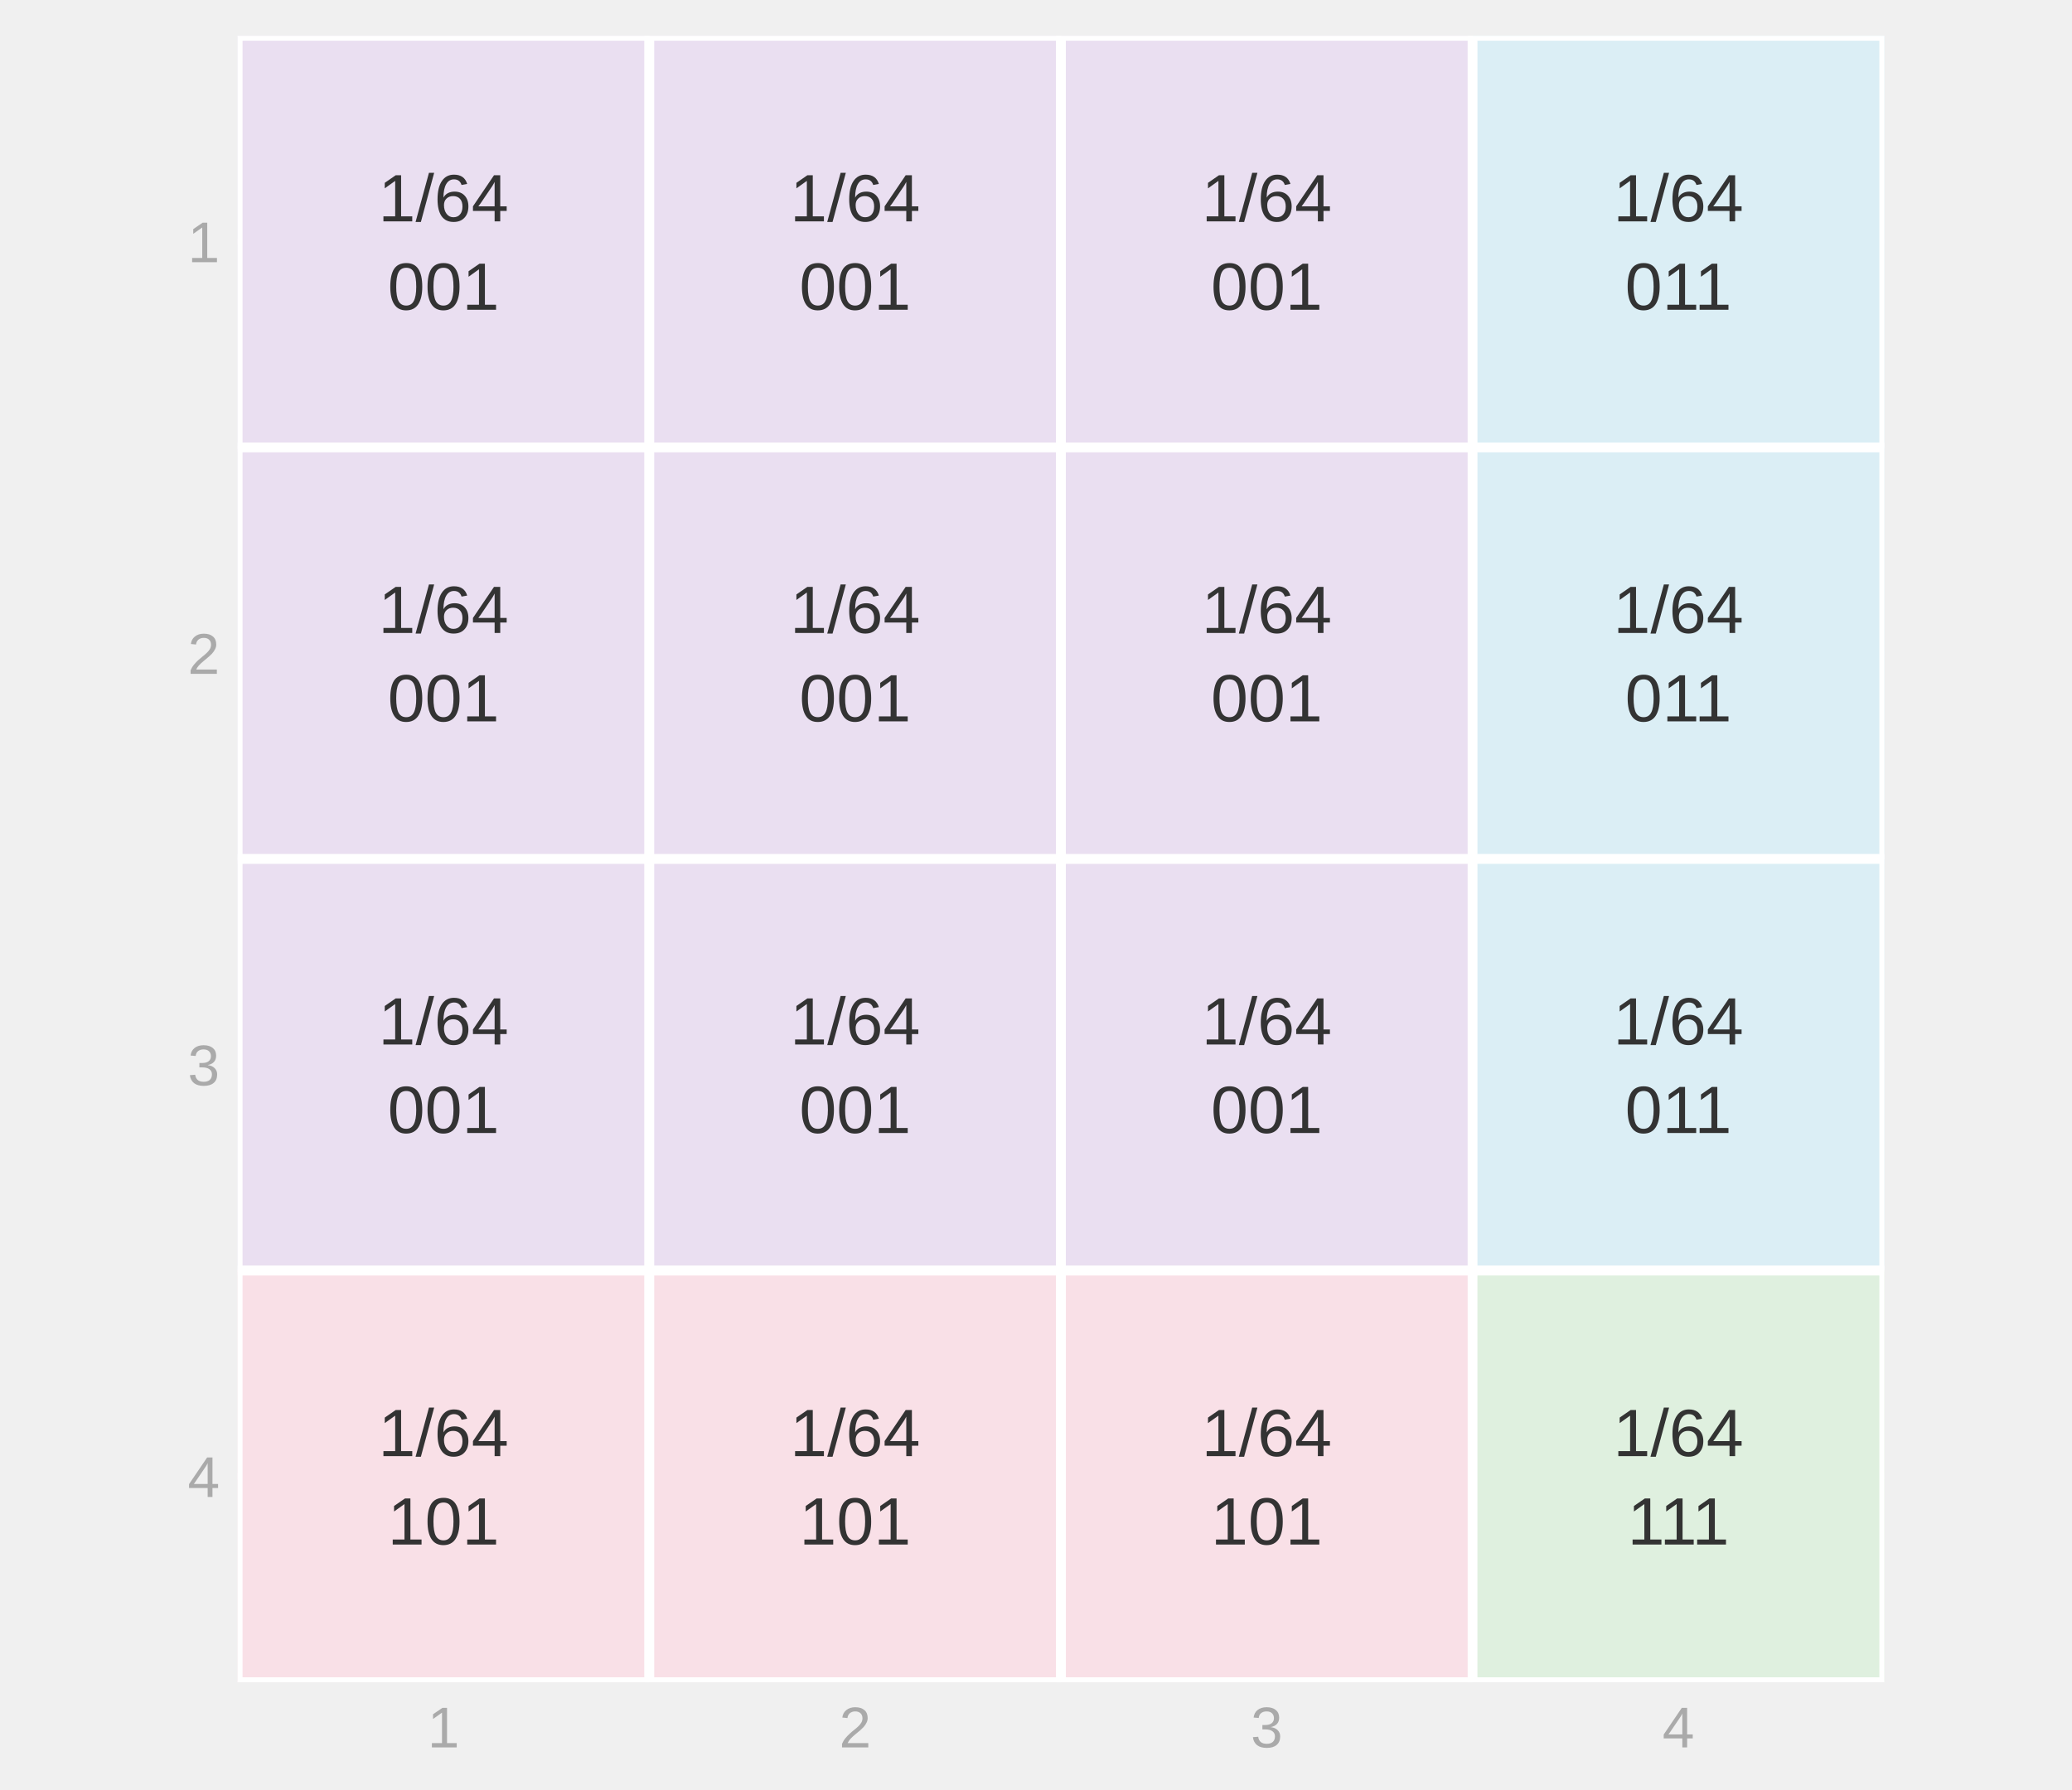
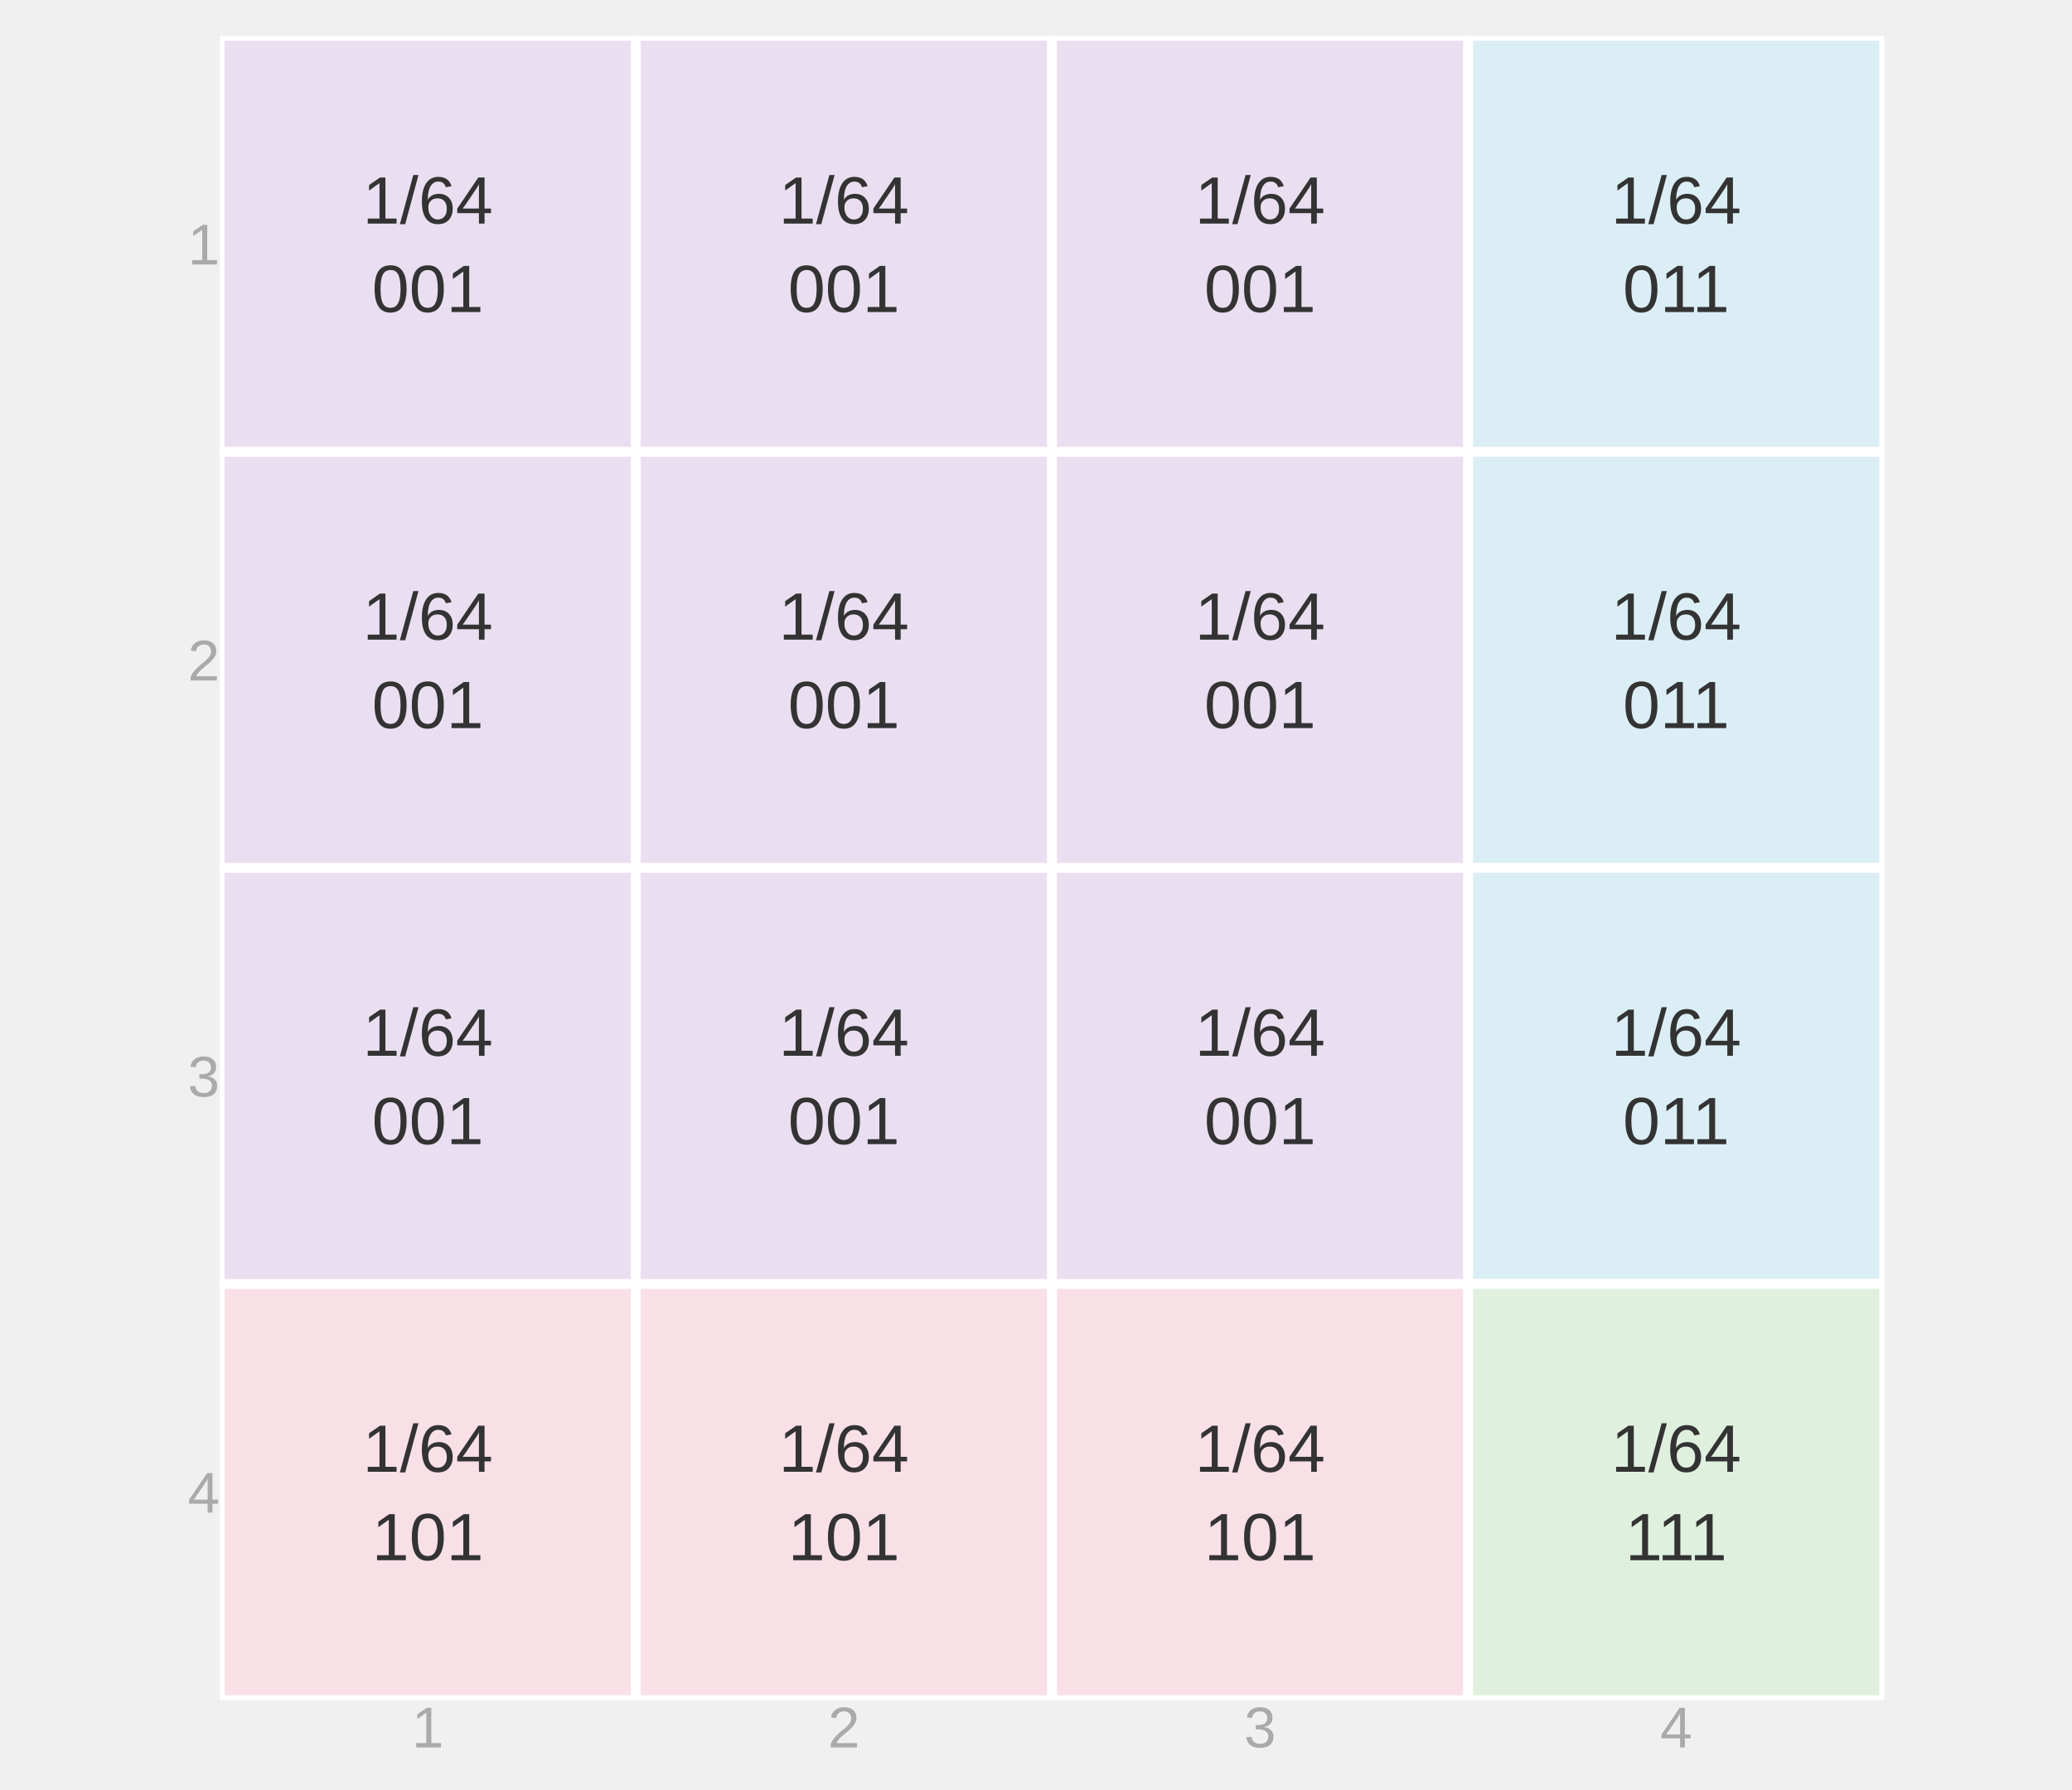
<svg xmlns="http://www.w3.org/2000/svg" width="316.80pt" height="273.60pt" viewBox="0 0 316.80 273.60">
  <g class="svglite">
    <defs>
      <style type="text/css">
    .svglite line, .svglite polyline, .svglite polygon, .svglite path, .svglite rect, .svglite circle {
      fill: none;
      stroke: #000000;
      stroke-linecap: round;
      stroke-linejoin: round;
      stroke-miterlimit: 10.00;
    }
    .svglite text {
      white-space: pre;
    }
    .svglite g.glyphgroup path {
      fill: inherit;
      stroke: none;
    }
  </style>
    </defs>
    <rect width="100%" height="100%" style="stroke: none; fill: none;" />
    <defs>
      <clipPath id="cpMC4wMHwzMTYuODB8MC4wMHwyNzMuNjA=">
        <rect x="0.00" y="0.00" width="316.80" height="273.60" />
      </clipPath>
    </defs>
    <g clip-path="url(#cpMC4wMHwzMTYuODB8MC4wMHwyNzMuNjA=)">
</g>
    <defs>
      <clipPath id="cpMjMuMjN8MjkzLjU3fDAuMDB8MjczLjYw">
        <rect x="23.23" y="0.00" width="270.34" height="273.60" />
      </clipPath>
    </defs>
    <g clip-path="url(#cpMjMuMjN8MjkzLjU3fDAuMDB8MjczLjYw)">
      <rect x="23.23" y="-0" width="270.34" height="273.60" style="stroke-width: 1.07; stroke: none;" />
    </g>
    <g clip-path="url(#cpMC4wMHwzMTYuODB8MC4wMHwyNzMuNjA=)">
</g>
    <defs>
-       <clipPath id="cpMzYuMzR8Mjg4LjA5fDUuNDh8MjU3LjIz">
-         <rect x="36.34" y="5.48" width="251.75" height="251.75" />
+       <clipPath id="cpMzMuNjB8Mjg4LjA5fDUuNDh8MjU5Ljk3">
+         <rect x="33.60" y="5.48" width="254.49" height="254.49" />
      </clipPath>
    </defs>
-     <g clip-path="url(#cpMzYuMzR8Mjg4LjA5fDUuNDh8MjU3LjIz)">
-       <rect x="36.34" y="5.48" width="251.75" height="251.75" style="stroke-width: 1.07; stroke: none;" />
-       <polyline points="36.34,5.48 288.09,5.48 " style="stroke-width: 0.53; stroke: #FFFFFF; stroke-linecap: butt;" />
-       <polyline points="36.34,68.42 288.09,68.42 " style="stroke-width: 0.53; stroke: #FFFFFF; stroke-linecap: butt;" />
-       <polyline points="36.34,131.35 288.09,131.35 " style="stroke-width: 0.53; stroke: #FFFFFF; stroke-linecap: butt;" />
-       <polyline points="36.34,194.29 288.09,194.29 " style="stroke-width: 0.53; stroke: #FFFFFF; stroke-linecap: butt;" />
-       <polyline points="36.34,257.23 288.09,257.23 " style="stroke-width: 0.53; stroke: #FFFFFF; stroke-linecap: butt;" />
-       <polyline points="36.34,257.23 36.34,5.48 " style="stroke-width: 0.53; stroke: #FFFFFF; stroke-linecap: butt;" />
-       <polyline points="99.28,257.23 99.28,5.48 " style="stroke-width: 0.53; stroke: #FFFFFF; stroke-linecap: butt;" />
-       <polyline points="162.22,257.23 162.22,5.48 " style="stroke-width: 0.53; stroke: #FFFFFF; stroke-linecap: butt;" />
-       <polyline points="225.15,257.23 225.15,5.48 " style="stroke-width: 0.53; stroke: #FFFFFF; stroke-linecap: butt;" />
-       <polyline points="288.09,257.23 288.09,5.48 " style="stroke-width: 0.53; stroke: #FFFFFF; stroke-linecap: butt;" />
-       <polyline points="36.34,36.95 288.09,36.95 " style="stroke-width: 1.07; stroke: #FFFFFF; stroke-linecap: butt;" />
-       <polyline points="36.34,99.89 288.09,99.89 " style="stroke-width: 1.07; stroke: #FFFFFF; stroke-linecap: butt;" />
-       <polyline points="36.34,162.82 288.09,162.82 " style="stroke-width: 1.07; stroke: #FFFFFF; stroke-linecap: butt;" />
-       <polyline points="36.34,225.76 288.09,225.76 " style="stroke-width: 1.07; stroke: #FFFFFF; stroke-linecap: butt;" />
-       <polyline points="67.81,257.23 67.81,5.48 " style="stroke-width: 1.07; stroke: #FFFFFF; stroke-linecap: butt;" />
-       <polyline points="130.75,257.23 130.75,5.48 " style="stroke-width: 1.07; stroke: #FFFFFF; stroke-linecap: butt;" />
-       <polyline points="193.68,257.23 193.68,5.48 " style="stroke-width: 1.07; stroke: #FFFFFF; stroke-linecap: butt;" />
-       <polyline points="256.62,257.23 256.62,5.48 " style="stroke-width: 1.07; stroke: #FFFFFF; stroke-linecap: butt;" />
-       <rect x="36.34" y="5.48" width="62.94" height="62.94" style="stroke-width: 1.49; stroke: #FFFFFF; stroke-linecap: butt; stroke-linejoin: miter; fill: #EADFF1;" />
-       <rect x="36.34" y="68.42" width="62.94" height="62.94" style="stroke-width: 1.49; stroke: #FFFFFF; stroke-linecap: butt; stroke-linejoin: miter; fill: #EADFF1;" />
-       <rect x="36.34" y="131.35" width="62.94" height="62.94" style="stroke-width: 1.49; stroke: #FFFFFF; stroke-linecap: butt; stroke-linejoin: miter; fill: #EADFF1;" />
-       <rect x="36.34" y="194.29" width="62.94" height="62.94" style="stroke-width: 1.49; stroke: #FFFFFF; stroke-linecap: butt; stroke-linejoin: miter; fill: #F9E0E7;" />
-       <rect x="99.28" y="5.48" width="62.94" height="62.94" style="stroke-width: 1.49; stroke: #FFFFFF; stroke-linecap: butt; stroke-linejoin: miter; fill: #EADFF1;" />
-       <rect x="99.28" y="68.42" width="62.94" height="62.94" style="stroke-width: 1.49; stroke: #FFFFFF; stroke-linecap: butt; stroke-linejoin: miter; fill: #EADFF1;" />
-       <rect x="99.28" y="131.35" width="62.94" height="62.94" style="stroke-width: 1.49; stroke: #FFFFFF; stroke-linecap: butt; stroke-linejoin: miter; fill: #EADFF1;" />
-       <rect x="99.28" y="194.29" width="62.94" height="62.94" style="stroke-width: 1.49; stroke: #FFFFFF; stroke-linecap: butt; stroke-linejoin: miter; fill: #F9E0E7;" />
-       <rect x="162.22" y="5.48" width="62.94" height="62.94" style="stroke-width: 1.49; stroke: #FFFFFF; stroke-linecap: butt; stroke-linejoin: miter; fill: #EADFF1;" />
-       <rect x="162.22" y="68.42" width="62.94" height="62.94" style="stroke-width: 1.49; stroke: #FFFFFF; stroke-linecap: butt; stroke-linejoin: miter; fill: #EADFF1;" />
-       <rect x="162.22" y="131.35" width="62.94" height="62.94" style="stroke-width: 1.49; stroke: #FFFFFF; stroke-linecap: butt; stroke-linejoin: miter; fill: #EADFF1;" />
-       <rect x="162.22" y="194.29" width="62.94" height="62.94" style="stroke-width: 1.49; stroke: #FFFFFF; stroke-linecap: butt; stroke-linejoin: miter; fill: #F9E0E7;" />
-       <rect x="225.15" y="5.48" width="62.94" height="62.94" style="stroke-width: 1.49; stroke: #FFFFFF; stroke-linecap: butt; stroke-linejoin: miter; fill: #DBEEF5;" />
-       <rect x="225.15" y="68.42" width="62.94" height="62.94" style="stroke-width: 1.49; stroke: #FFFFFF; stroke-linecap: butt; stroke-linejoin: miter; fill: #DBEEF5;" />
-       <rect x="225.15" y="131.35" width="62.94" height="62.94" style="stroke-width: 1.49; stroke: #FFFFFF; stroke-linecap: butt; stroke-linejoin: miter; fill: #DBEEF5;" />
-       <rect x="225.15" y="194.29" width="62.94" height="62.94" style="stroke-width: 1.49; stroke: #FFFFFF; stroke-linecap: butt; stroke-linejoin: miter; fill: #DFF0DF;" />
-       <text x="67.81" y="33.85" text-anchor="middle" style="font-size: 10.24px;fill: #333333; font-family: &quot;Arial&quot;;" textLength="19.91px" lengthAdjust="spacingAndGlyphs">1/64</text>
-       <text x="67.81" y="47.37" text-anchor="middle" style="font-size: 10.24px;fill: #333333; font-family: &quot;Arial&quot;;" textLength="17.06px" lengthAdjust="spacingAndGlyphs">001</text>
-       <text x="67.81" y="96.79" text-anchor="middle" style="font-size: 10.24px;fill: #333333; font-family: &quot;Arial&quot;;" textLength="19.91px" lengthAdjust="spacingAndGlyphs">1/64</text>
-       <text x="67.81" y="110.31" text-anchor="middle" style="font-size: 10.24px;fill: #333333; font-family: &quot;Arial&quot;;" textLength="17.06px" lengthAdjust="spacingAndGlyphs">001</text>
-       <text x="67.81" y="159.72" text-anchor="middle" style="font-size: 10.24px;fill: #333333; font-family: &quot;Arial&quot;;" textLength="19.91px" lengthAdjust="spacingAndGlyphs">1/64</text>
-       <text x="67.81" y="173.25" text-anchor="middle" style="font-size: 10.24px;fill: #333333; font-family: &quot;Arial&quot;;" textLength="17.06px" lengthAdjust="spacingAndGlyphs">001</text>
-       <text x="67.81" y="222.66" text-anchor="middle" style="font-size: 10.24px;fill: #333333; font-family: &quot;Arial&quot;;" textLength="19.91px" lengthAdjust="spacingAndGlyphs">1/64</text>
-       <text x="67.81" y="236.18" text-anchor="middle" style="font-size: 10.24px;fill: #333333; font-family: &quot;Arial&quot;;" textLength="17.06px" lengthAdjust="spacingAndGlyphs">101</text>
-       <text x="130.75" y="33.85" text-anchor="middle" style="font-size: 10.24px;fill: #333333; font-family: &quot;Arial&quot;;" textLength="19.91px" lengthAdjust="spacingAndGlyphs">1/64</text>
-       <text x="130.75" y="47.37" text-anchor="middle" style="font-size: 10.24px;fill: #333333; font-family: &quot;Arial&quot;;" textLength="17.06px" lengthAdjust="spacingAndGlyphs">001</text>
-       <text x="130.75" y="96.79" text-anchor="middle" style="font-size: 10.24px;fill: #333333; font-family: &quot;Arial&quot;;" textLength="19.91px" lengthAdjust="spacingAndGlyphs">1/64</text>
-       <text x="130.75" y="110.31" text-anchor="middle" style="font-size: 10.24px;fill: #333333; font-family: &quot;Arial&quot;;" textLength="17.06px" lengthAdjust="spacingAndGlyphs">001</text>
-       <text x="130.75" y="159.72" text-anchor="middle" style="font-size: 10.24px;fill: #333333; font-family: &quot;Arial&quot;;" textLength="19.91px" lengthAdjust="spacingAndGlyphs">1/64</text>
-       <text x="130.75" y="173.25" text-anchor="middle" style="font-size: 10.24px;fill: #333333; font-family: &quot;Arial&quot;;" textLength="17.06px" lengthAdjust="spacingAndGlyphs">001</text>
-       <text x="130.75" y="222.66" text-anchor="middle" style="font-size: 10.24px;fill: #333333; font-family: &quot;Arial&quot;;" textLength="19.91px" lengthAdjust="spacingAndGlyphs">1/64</text>
-       <text x="130.75" y="236.18" text-anchor="middle" style="font-size: 10.24px;fill: #333333; font-family: &quot;Arial&quot;;" textLength="17.06px" lengthAdjust="spacingAndGlyphs">101</text>
-       <text x="193.68" y="33.85" text-anchor="middle" style="font-size: 10.24px;fill: #333333; font-family: &quot;Arial&quot;;" textLength="19.91px" lengthAdjust="spacingAndGlyphs">1/64</text>
-       <text x="193.68" y="47.37" text-anchor="middle" style="font-size: 10.24px;fill: #333333; font-family: &quot;Arial&quot;;" textLength="17.06px" lengthAdjust="spacingAndGlyphs">001</text>
-       <text x="193.68" y="96.79" text-anchor="middle" style="font-size: 10.24px;fill: #333333; font-family: &quot;Arial&quot;;" textLength="19.91px" lengthAdjust="spacingAndGlyphs">1/64</text>
-       <text x="193.68" y="110.31" text-anchor="middle" style="font-size: 10.24px;fill: #333333; font-family: &quot;Arial&quot;;" textLength="17.06px" lengthAdjust="spacingAndGlyphs">001</text>
-       <text x="193.68" y="159.72" text-anchor="middle" style="font-size: 10.24px;fill: #333333; font-family: &quot;Arial&quot;;" textLength="19.91px" lengthAdjust="spacingAndGlyphs">1/64</text>
-       <text x="193.68" y="173.25" text-anchor="middle" style="font-size: 10.24px;fill: #333333; font-family: &quot;Arial&quot;;" textLength="17.06px" lengthAdjust="spacingAndGlyphs">001</text>
-       <text x="193.68" y="222.66" text-anchor="middle" style="font-size: 10.24px;fill: #333333; font-family: &quot;Arial&quot;;" textLength="19.91px" lengthAdjust="spacingAndGlyphs">1/64</text>
-       <text x="193.68" y="236.18" text-anchor="middle" style="font-size: 10.24px;fill: #333333; font-family: &quot;Arial&quot;;" textLength="17.06px" lengthAdjust="spacingAndGlyphs">101</text>
-       <text x="256.62" y="33.85" text-anchor="middle" style="font-size: 10.24px;fill: #333333; font-family: &quot;Arial&quot;;" textLength="19.91px" lengthAdjust="spacingAndGlyphs">1/64</text>
-       <text x="256.62" y="47.37" text-anchor="middle" style="font-size: 10.24px;fill: #333333; font-family: &quot;Arial&quot;;" textLength="16.30px" lengthAdjust="spacingAndGlyphs">011</text>
-       <text x="256.62" y="96.79" text-anchor="middle" style="font-size: 10.24px;fill: #333333; font-family: &quot;Arial&quot;;" textLength="19.91px" lengthAdjust="spacingAndGlyphs">1/64</text>
-       <text x="256.62" y="110.31" text-anchor="middle" style="font-size: 10.24px;fill: #333333; font-family: &quot;Arial&quot;;" textLength="16.30px" lengthAdjust="spacingAndGlyphs">011</text>
-       <text x="256.62" y="159.72" text-anchor="middle" style="font-size: 10.24px;fill: #333333; font-family: &quot;Arial&quot;;" textLength="19.91px" lengthAdjust="spacingAndGlyphs">1/64</text>
-       <text x="256.62" y="173.25" text-anchor="middle" style="font-size: 10.24px;fill: #333333; font-family: &quot;Arial&quot;;" textLength="16.30px" lengthAdjust="spacingAndGlyphs">011</text>
-       <text x="256.62" y="222.66" text-anchor="middle" style="font-size: 10.24px;fill: #333333; font-family: &quot;Arial&quot;;" textLength="19.91px" lengthAdjust="spacingAndGlyphs">1/64</text>
-       <text x="256.62" y="236.18" text-anchor="middle" style="font-size: 10.24px;fill: #333333; font-family: &quot;Arial&quot;;" textLength="15.53px" lengthAdjust="spacingAndGlyphs">111</text>
+     <g clip-path="url(#cpMzMuNjB8Mjg4LjA5fDUuNDh8MjU5Ljk3)">
+       <rect x="33.60" y="5.48" width="254.49" height="254.49" style="stroke-width: 1.07; stroke: none;" />
+       <polyline points="33.60,5.48 288.09,5.48 " style="stroke-width: 0.53; stroke: #FFFFFF; stroke-linecap: butt;" />
+       <polyline points="33.60,69.10 288.09,69.10 " style="stroke-width: 0.53; stroke: #FFFFFF; stroke-linecap: butt;" />
+       <polyline points="33.60,132.72 288.09,132.72 " style="stroke-width: 0.53; stroke: #FFFFFF; stroke-linecap: butt;" />
+       <polyline points="33.60,196.35 288.09,196.35 " style="stroke-width: 0.53; stroke: #FFFFFF; stroke-linecap: butt;" />
+       <polyline points="33.60,259.97 288.09,259.97 " style="stroke-width: 0.53; stroke: #FFFFFF; stroke-linecap: butt;" />
+       <polyline points="33.60,259.97 33.60,5.48 " style="stroke-width: 0.53; stroke: #FFFFFF; stroke-linecap: butt;" />
+       <polyline points="97.22,259.97 97.22,5.48 " style="stroke-width: 0.53; stroke: #FFFFFF; stroke-linecap: butt;" />
+       <polyline points="160.85,259.97 160.85,5.48 " style="stroke-width: 0.53; stroke: #FFFFFF; stroke-linecap: butt;" />
+       <polyline points="224.47,259.97 224.47,5.48 " style="stroke-width: 0.53; stroke: #FFFFFF; stroke-linecap: butt;" />
+       <polyline points="288.09,259.97 288.09,5.48 " style="stroke-width: 0.53; stroke: #FFFFFF; stroke-linecap: butt;" />
+       <polyline points="33.60,37.29 288.09,37.29 " style="stroke-width: 1.07; stroke: #FFFFFF; stroke-linecap: butt;" />
+       <polyline points="33.60,100.91 288.09,100.91 " style="stroke-width: 1.07; stroke: #FFFFFF; stroke-linecap: butt;" />
+       <polyline points="33.60,164.54 288.09,164.54 " style="stroke-width: 1.07; stroke: #FFFFFF; stroke-linecap: butt;" />
+       <polyline points="33.60,228.16 288.09,228.16 " style="stroke-width: 1.07; stroke: #FFFFFF; stroke-linecap: butt;" />
+       <polyline points="65.41,259.97 65.41,5.48 " style="stroke-width: 1.07; stroke: #FFFFFF; stroke-linecap: butt;" />
+       <polyline points="129.03,259.97 129.03,5.48 " style="stroke-width: 1.07; stroke: #FFFFFF; stroke-linecap: butt;" />
+       <polyline points="192.66,259.97 192.66,5.48 " style="stroke-width: 1.07; stroke: #FFFFFF; stroke-linecap: butt;" />
+       <polyline points="256.28,259.97 256.28,5.48 " style="stroke-width: 1.07; stroke: #FFFFFF; stroke-linecap: butt;" />
+       <rect x="33.60" y="5.48" width="63.62" height="63.62" style="stroke-width: 1.49; stroke: #FFFFFF; stroke-linecap: butt; stroke-linejoin: miter; fill: #EADFF1;" />
+       <rect x="33.60" y="69.10" width="63.62" height="63.62" style="stroke-width: 1.49; stroke: #FFFFFF; stroke-linecap: butt; stroke-linejoin: miter; fill: #EADFF1;" />
+       <rect x="33.60" y="132.72" width="63.62" height="63.62" style="stroke-width: 1.49; stroke: #FFFFFF; stroke-linecap: butt; stroke-linejoin: miter; fill: #EADFF1;" />
+       <rect x="33.60" y="196.35" width="63.62" height="63.62" style="stroke-width: 1.49; stroke: #FFFFFF; stroke-linecap: butt; stroke-linejoin: miter; fill: #F9E0E7;" />
+       <rect x="97.22" y="5.48" width="63.62" height="63.62" style="stroke-width: 1.49; stroke: #FFFFFF; stroke-linecap: butt; stroke-linejoin: miter; fill: #EADFF1;" />
+       <rect x="97.22" y="69.10" width="63.62" height="63.62" style="stroke-width: 1.49; stroke: #FFFFFF; stroke-linecap: butt; stroke-linejoin: miter; fill: #EADFF1;" />
+       <rect x="97.22" y="132.72" width="63.62" height="63.62" style="stroke-width: 1.49; stroke: #FFFFFF; stroke-linecap: butt; stroke-linejoin: miter; fill: #EADFF1;" />
+       <rect x="97.22" y="196.35" width="63.62" height="63.62" style="stroke-width: 1.49; stroke: #FFFFFF; stroke-linecap: butt; stroke-linejoin: miter; fill: #F9E0E7;" />
+       <rect x="160.85" y="5.48" width="63.62" height="63.62" style="stroke-width: 1.49; stroke: #FFFFFF; stroke-linecap: butt; stroke-linejoin: miter; fill: #EADFF1;" />
+       <rect x="160.85" y="69.10" width="63.62" height="63.62" style="stroke-width: 1.49; stroke: #FFFFFF; stroke-linecap: butt; stroke-linejoin: miter; fill: #EADFF1;" />
+       <rect x="160.85" y="132.72" width="63.62" height="63.62" style="stroke-width: 1.49; stroke: #FFFFFF; stroke-linecap: butt; stroke-linejoin: miter; fill: #EADFF1;" />
+       <rect x="160.85" y="196.35" width="63.62" height="63.62" style="stroke-width: 1.49; stroke: #FFFFFF; stroke-linecap: butt; stroke-linejoin: miter; fill: #F9E0E7;" />
+       <rect x="224.47" y="5.48" width="63.62" height="63.62" style="stroke-width: 1.49; stroke: #FFFFFF; stroke-linecap: butt; stroke-linejoin: miter; fill: #DBEEF5;" />
+       <rect x="224.47" y="69.10" width="63.62" height="63.62" style="stroke-width: 1.49; stroke: #FFFFFF; stroke-linecap: butt; stroke-linejoin: miter; fill: #DBEEF5;" />
+       <rect x="224.47" y="132.72" width="63.62" height="63.62" style="stroke-width: 1.49; stroke: #FFFFFF; stroke-linecap: butt; stroke-linejoin: miter; fill: #DBEEF5;" />
+       <rect x="224.47" y="196.35" width="63.62" height="63.62" style="stroke-width: 1.49; stroke: #FFFFFF; stroke-linecap: butt; stroke-linejoin: miter; fill: #DFF0DF;" />
+       <text x="65.41" y="34.19" text-anchor="middle" style="font-size: 10.24px;fill: #333333; font-family: &quot;Arial&quot;;" textLength="19.91px" lengthAdjust="spacingAndGlyphs">1/64</text>
+       <text x="65.41" y="47.71" text-anchor="middle" style="font-size: 10.24px;fill: #333333; font-family: &quot;Arial&quot;;" textLength="17.06px" lengthAdjust="spacingAndGlyphs">001</text>
+       <text x="65.41" y="97.81" text-anchor="middle" style="font-size: 10.24px;fill: #333333; font-family: &quot;Arial&quot;;" textLength="19.91px" lengthAdjust="spacingAndGlyphs">1/64</text>
+       <text x="65.41" y="111.34" text-anchor="middle" style="font-size: 10.24px;fill: #333333; font-family: &quot;Arial&quot;;" textLength="17.06px" lengthAdjust="spacingAndGlyphs">001</text>
+       <text x="65.41" y="161.44" text-anchor="middle" style="font-size: 10.24px;fill: #333333; font-family: &quot;Arial&quot;;" textLength="19.91px" lengthAdjust="spacingAndGlyphs">1/64</text>
+       <text x="65.41" y="174.96" text-anchor="middle" style="font-size: 10.24px;fill: #333333; font-family: &quot;Arial&quot;;" textLength="17.06px" lengthAdjust="spacingAndGlyphs">001</text>
+       <text x="65.41" y="225.06" text-anchor="middle" style="font-size: 10.24px;fill: #333333; font-family: &quot;Arial&quot;;" textLength="19.91px" lengthAdjust="spacingAndGlyphs">1/64</text>
+       <text x="65.41" y="238.58" text-anchor="middle" style="font-size: 10.24px;fill: #333333; font-family: &quot;Arial&quot;;" textLength="17.06px" lengthAdjust="spacingAndGlyphs">101</text>
+       <text x="129.03" y="34.19" text-anchor="middle" style="font-size: 10.24px;fill: #333333; font-family: &quot;Arial&quot;;" textLength="19.91px" lengthAdjust="spacingAndGlyphs">1/64</text>
+       <text x="129.03" y="47.71" text-anchor="middle" style="font-size: 10.24px;fill: #333333; font-family: &quot;Arial&quot;;" textLength="17.06px" lengthAdjust="spacingAndGlyphs">001</text>
+       <text x="129.03" y="97.81" text-anchor="middle" style="font-size: 10.24px;fill: #333333; font-family: &quot;Arial&quot;;" textLength="19.91px" lengthAdjust="spacingAndGlyphs">1/64</text>
+       <text x="129.03" y="111.34" text-anchor="middle" style="font-size: 10.24px;fill: #333333; font-family: &quot;Arial&quot;;" textLength="17.06px" lengthAdjust="spacingAndGlyphs">001</text>
+       <text x="129.03" y="161.44" text-anchor="middle" style="font-size: 10.24px;fill: #333333; font-family: &quot;Arial&quot;;" textLength="19.91px" lengthAdjust="spacingAndGlyphs">1/64</text>
+       <text x="129.03" y="174.96" text-anchor="middle" style="font-size: 10.24px;fill: #333333; font-family: &quot;Arial&quot;;" textLength="17.06px" lengthAdjust="spacingAndGlyphs">001</text>
+       <text x="129.03" y="225.06" text-anchor="middle" style="font-size: 10.24px;fill: #333333; font-family: &quot;Arial&quot;;" textLength="19.91px" lengthAdjust="spacingAndGlyphs">1/64</text>
+       <text x="129.03" y="238.58" text-anchor="middle" style="font-size: 10.24px;fill: #333333; font-family: &quot;Arial&quot;;" textLength="17.06px" lengthAdjust="spacingAndGlyphs">101</text>
+       <text x="192.66" y="34.19" text-anchor="middle" style="font-size: 10.24px;fill: #333333; font-family: &quot;Arial&quot;;" textLength="19.91px" lengthAdjust="spacingAndGlyphs">1/64</text>
+       <text x="192.66" y="47.71" text-anchor="middle" style="font-size: 10.24px;fill: #333333; font-family: &quot;Arial&quot;;" textLength="17.06px" lengthAdjust="spacingAndGlyphs">001</text>
+       <text x="192.66" y="97.81" text-anchor="middle" style="font-size: 10.24px;fill: #333333; font-family: &quot;Arial&quot;;" textLength="19.91px" lengthAdjust="spacingAndGlyphs">1/64</text>
+       <text x="192.66" y="111.34" text-anchor="middle" style="font-size: 10.24px;fill: #333333; font-family: &quot;Arial&quot;;" textLength="17.06px" lengthAdjust="spacingAndGlyphs">001</text>
+       <text x="192.66" y="161.44" text-anchor="middle" style="font-size: 10.24px;fill: #333333; font-family: &quot;Arial&quot;;" textLength="19.91px" lengthAdjust="spacingAndGlyphs">1/64</text>
+       <text x="192.66" y="174.96" text-anchor="middle" style="font-size: 10.24px;fill: #333333; font-family: &quot;Arial&quot;;" textLength="17.06px" lengthAdjust="spacingAndGlyphs">001</text>
+       <text x="192.66" y="225.06" text-anchor="middle" style="font-size: 10.24px;fill: #333333; font-family: &quot;Arial&quot;;" textLength="19.91px" lengthAdjust="spacingAndGlyphs">1/64</text>
+       <text x="192.66" y="238.58" text-anchor="middle" style="font-size: 10.24px;fill: #333333; font-family: &quot;Arial&quot;;" textLength="17.06px" lengthAdjust="spacingAndGlyphs">101</text>
+       <text x="256.28" y="34.19" text-anchor="middle" style="font-size: 10.24px;fill: #333333; font-family: &quot;Arial&quot;;" textLength="19.91px" lengthAdjust="spacingAndGlyphs">1/64</text>
+       <text x="256.28" y="47.71" text-anchor="middle" style="font-size: 10.24px;fill: #333333; font-family: &quot;Arial&quot;;" textLength="16.30px" lengthAdjust="spacingAndGlyphs">011</text>
+       <text x="256.28" y="97.81" text-anchor="middle" style="font-size: 10.24px;fill: #333333; font-family: &quot;Arial&quot;;" textLength="19.91px" lengthAdjust="spacingAndGlyphs">1/64</text>
+       <text x="256.28" y="111.34" text-anchor="middle" style="font-size: 10.24px;fill: #333333; font-family: &quot;Arial&quot;;" textLength="16.30px" lengthAdjust="spacingAndGlyphs">011</text>
+       <text x="256.28" y="161.44" text-anchor="middle" style="font-size: 10.24px;fill: #333333; font-family: &quot;Arial&quot;;" textLength="19.91px" lengthAdjust="spacingAndGlyphs">1/64</text>
+       <text x="256.28" y="174.96" text-anchor="middle" style="font-size: 10.24px;fill: #333333; font-family: &quot;Arial&quot;;" textLength="16.30px" lengthAdjust="spacingAndGlyphs">011</text>
+       <text x="256.28" y="225.06" text-anchor="middle" style="font-size: 10.24px;fill: #333333; font-family: &quot;Arial&quot;;" textLength="19.91px" lengthAdjust="spacingAndGlyphs">1/64</text>
+       <text x="256.28" y="238.58" text-anchor="middle" style="font-size: 10.24px;fill: #333333; font-family: &quot;Arial&quot;;" textLength="15.53px" lengthAdjust="spacingAndGlyphs">111</text>
    </g>
    <g clip-path="url(#cpMC4wMHwzMTYuODB8MC4wMHwyNzMuNjA=)">
-       <text x="31.15" y="40.10" text-anchor="middle" style="font-size: 8.80px;fill: #AAAAAA; font-family: &quot;Arial&quot;;" textLength="4.89px" lengthAdjust="spacingAndGlyphs">1</text>
-       <text x="31.15" y="103.04" text-anchor="middle" style="font-size: 8.80px;fill: #AAAAAA; font-family: &quot;Arial&quot;;" textLength="4.89px" lengthAdjust="spacingAndGlyphs">2</text>
-       <text x="31.15" y="165.97" text-anchor="middle" style="font-size: 8.80px;fill: #AAAAAA; font-family: &quot;Arial&quot;;" textLength="4.89px" lengthAdjust="spacingAndGlyphs">3</text>
-       <text x="31.15" y="228.91" text-anchor="middle" style="font-size: 8.80px;fill: #AAAAAA; font-family: &quot;Arial&quot;;" textLength="4.89px" lengthAdjust="spacingAndGlyphs">4</text>
-       <text x="67.81" y="267.20" text-anchor="middle" style="font-size: 8.80px;fill: #AAAAAA; font-family: &quot;Arial&quot;;" textLength="4.89px" lengthAdjust="spacingAndGlyphs">1</text>
-       <text x="130.75" y="267.20" text-anchor="middle" style="font-size: 8.80px;fill: #AAAAAA; font-family: &quot;Arial&quot;;" textLength="4.89px" lengthAdjust="spacingAndGlyphs">2</text>
-       <text x="193.68" y="267.20" text-anchor="middle" style="font-size: 8.80px;fill: #AAAAAA; font-family: &quot;Arial&quot;;" textLength="4.89px" lengthAdjust="spacingAndGlyphs">3</text>
-       <text x="256.62" y="267.20" text-anchor="middle" style="font-size: 8.80px;fill: #AAAAAA; font-family: &quot;Arial&quot;;" textLength="4.89px" lengthAdjust="spacingAndGlyphs">4</text>
+       <text x="31.15" y="40.44" text-anchor="middle" style="font-size: 8.80px;fill: #AAAAAA; font-family: &quot;Arial&quot;;" textLength="4.89px" lengthAdjust="spacingAndGlyphs">1</text>
+       <text x="31.15" y="104.06" text-anchor="middle" style="font-size: 8.80px;fill: #AAAAAA; font-family: &quot;Arial&quot;;" textLength="4.89px" lengthAdjust="spacingAndGlyphs">2</text>
+       <text x="31.15" y="167.69" text-anchor="middle" style="font-size: 8.80px;fill: #AAAAAA; font-family: &quot;Arial&quot;;" textLength="4.89px" lengthAdjust="spacingAndGlyphs">3</text>
+       <text x="31.15" y="231.31" text-anchor="middle" style="font-size: 8.80px;fill: #AAAAAA; font-family: &quot;Arial&quot;;" textLength="4.89px" lengthAdjust="spacingAndGlyphs">4</text>
+       <text x="65.41" y="267.20" text-anchor="middle" style="font-size: 8.80px;fill: #AAAAAA; font-family: &quot;Arial&quot;;" textLength="4.89px" lengthAdjust="spacingAndGlyphs">1</text>
+       <text x="129.03" y="267.20" text-anchor="middle" style="font-size: 8.80px;fill: #AAAAAA; font-family: &quot;Arial&quot;;" textLength="4.89px" lengthAdjust="spacingAndGlyphs">2</text>
+       <text x="192.66" y="267.20" text-anchor="middle" style="font-size: 8.80px;fill: #AAAAAA; font-family: &quot;Arial&quot;;" textLength="4.89px" lengthAdjust="spacingAndGlyphs">3</text>
+       <text x="256.28" y="267.20" text-anchor="middle" style="font-size: 8.80px;fill: #AAAAAA; font-family: &quot;Arial&quot;;" textLength="4.89px" lengthAdjust="spacingAndGlyphs">4</text>
    </g>
  </g>
</svg>
